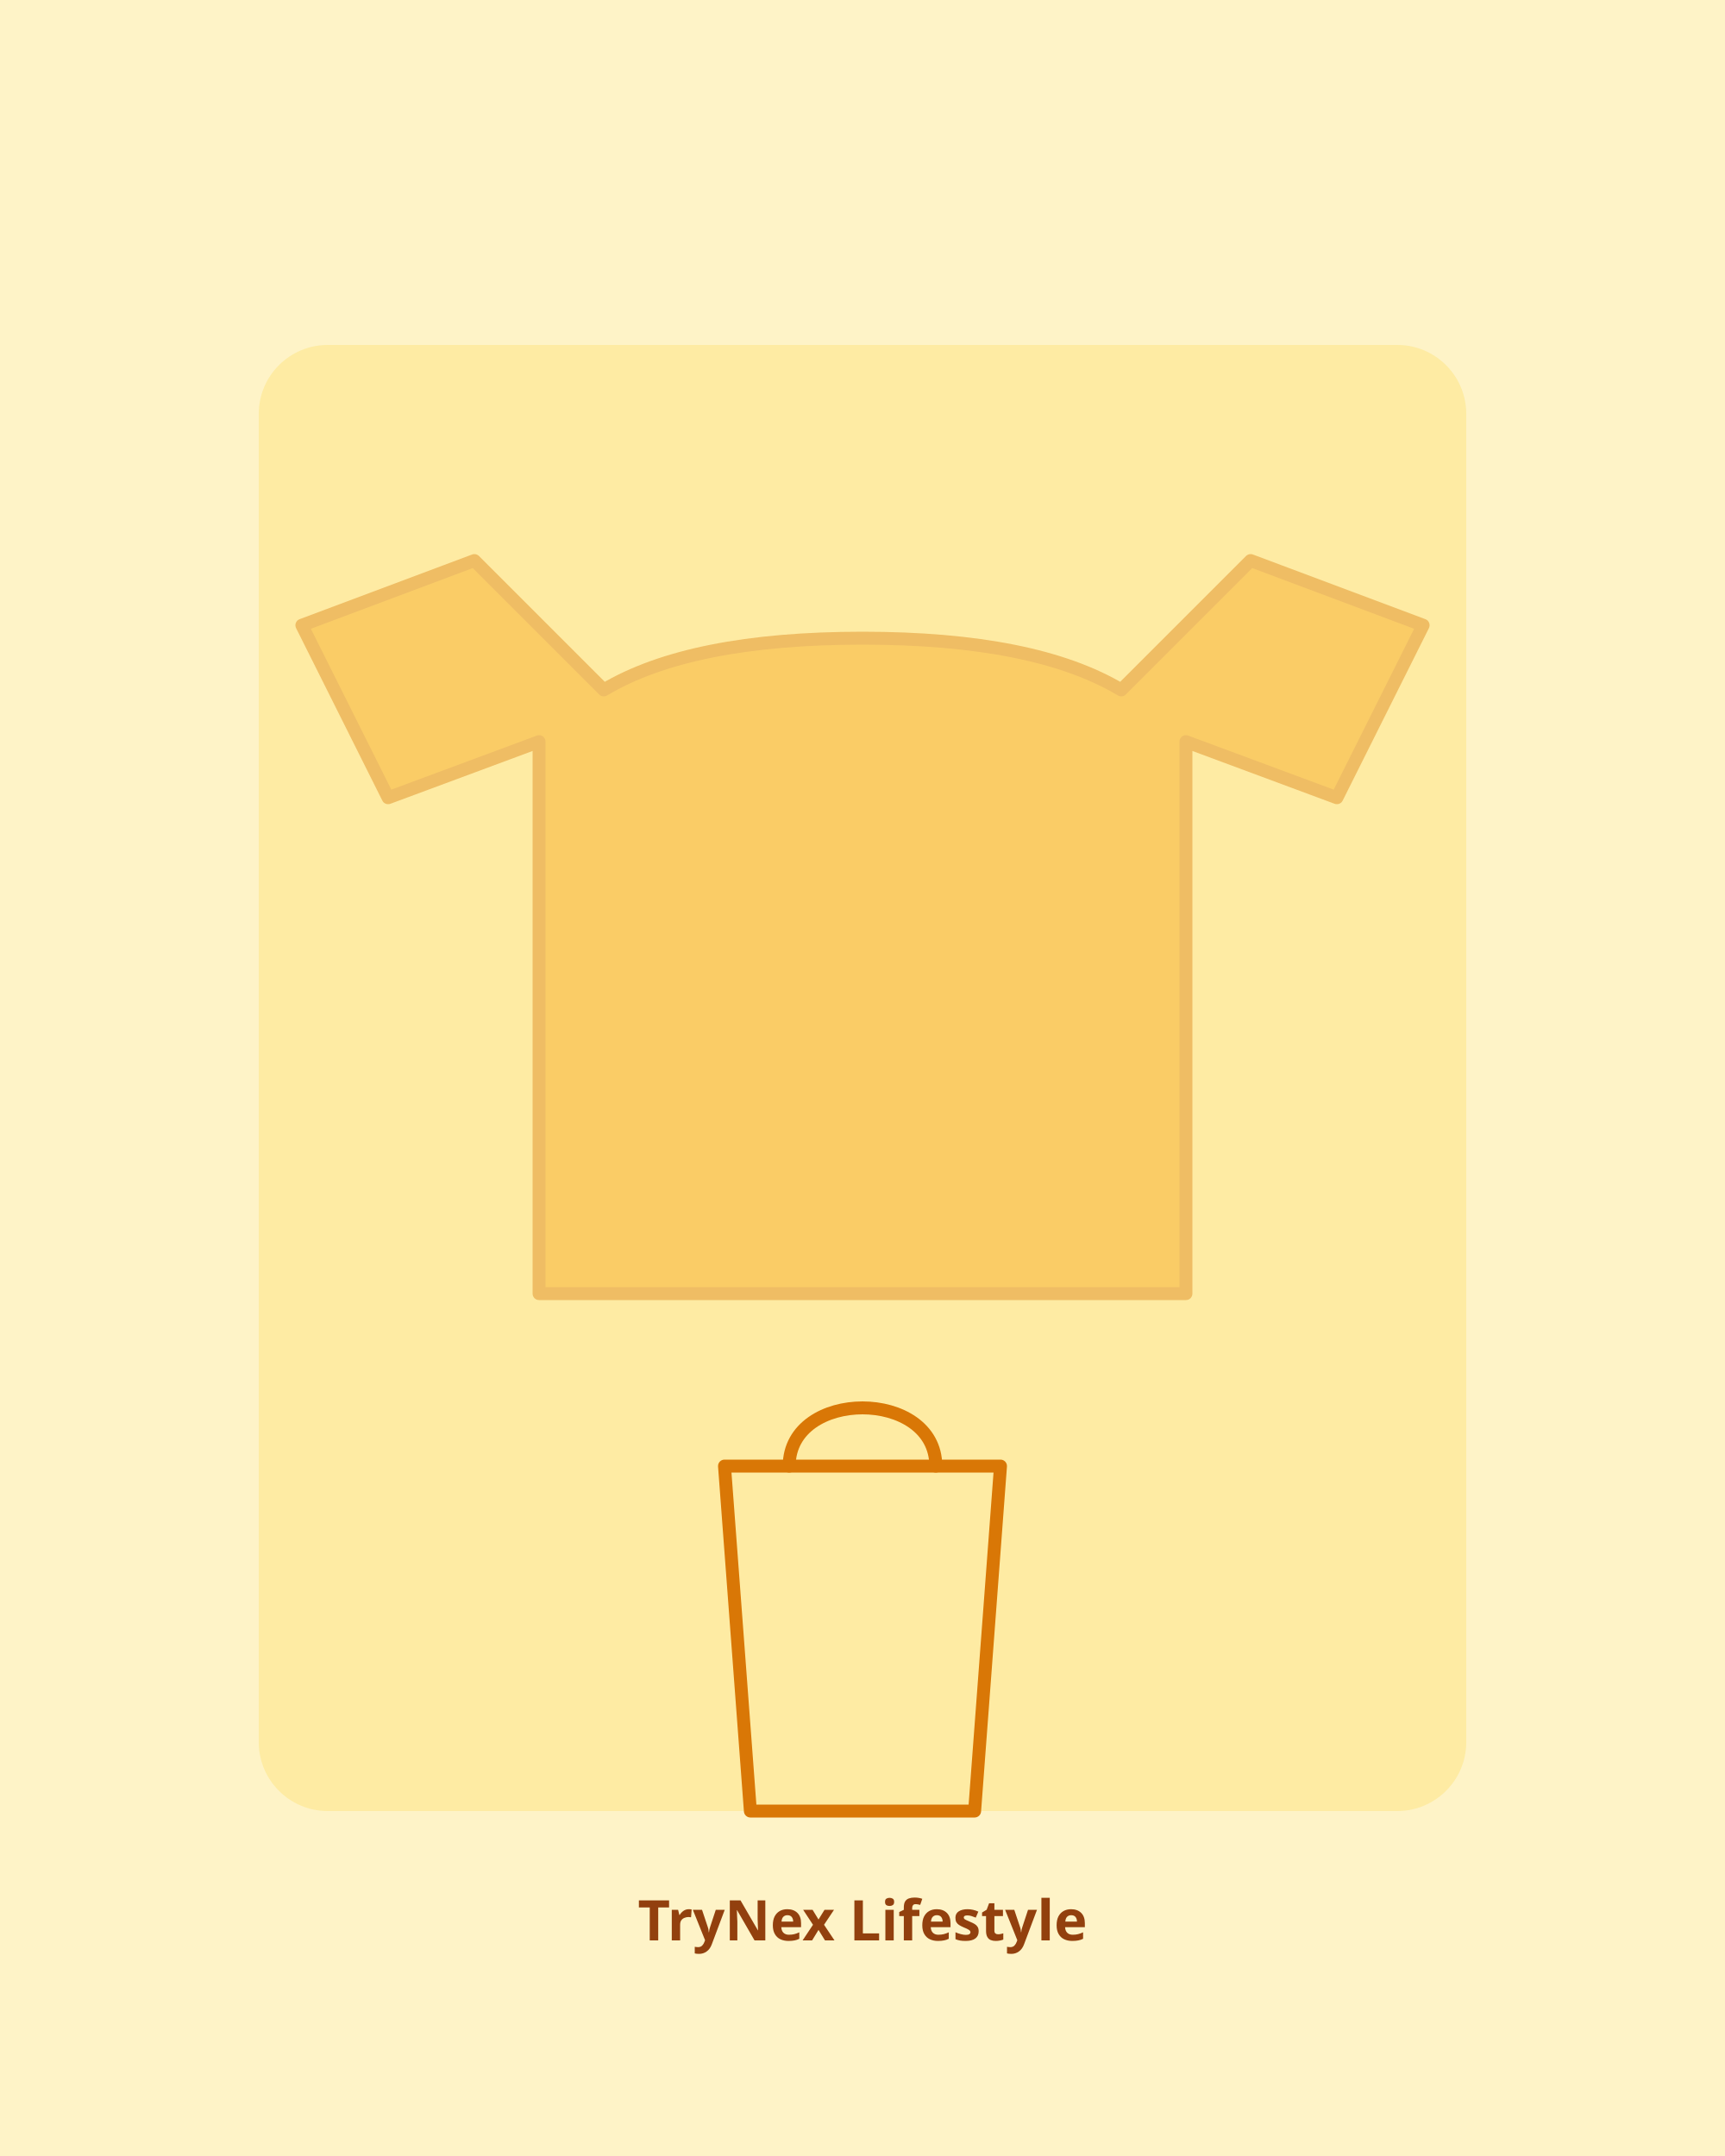
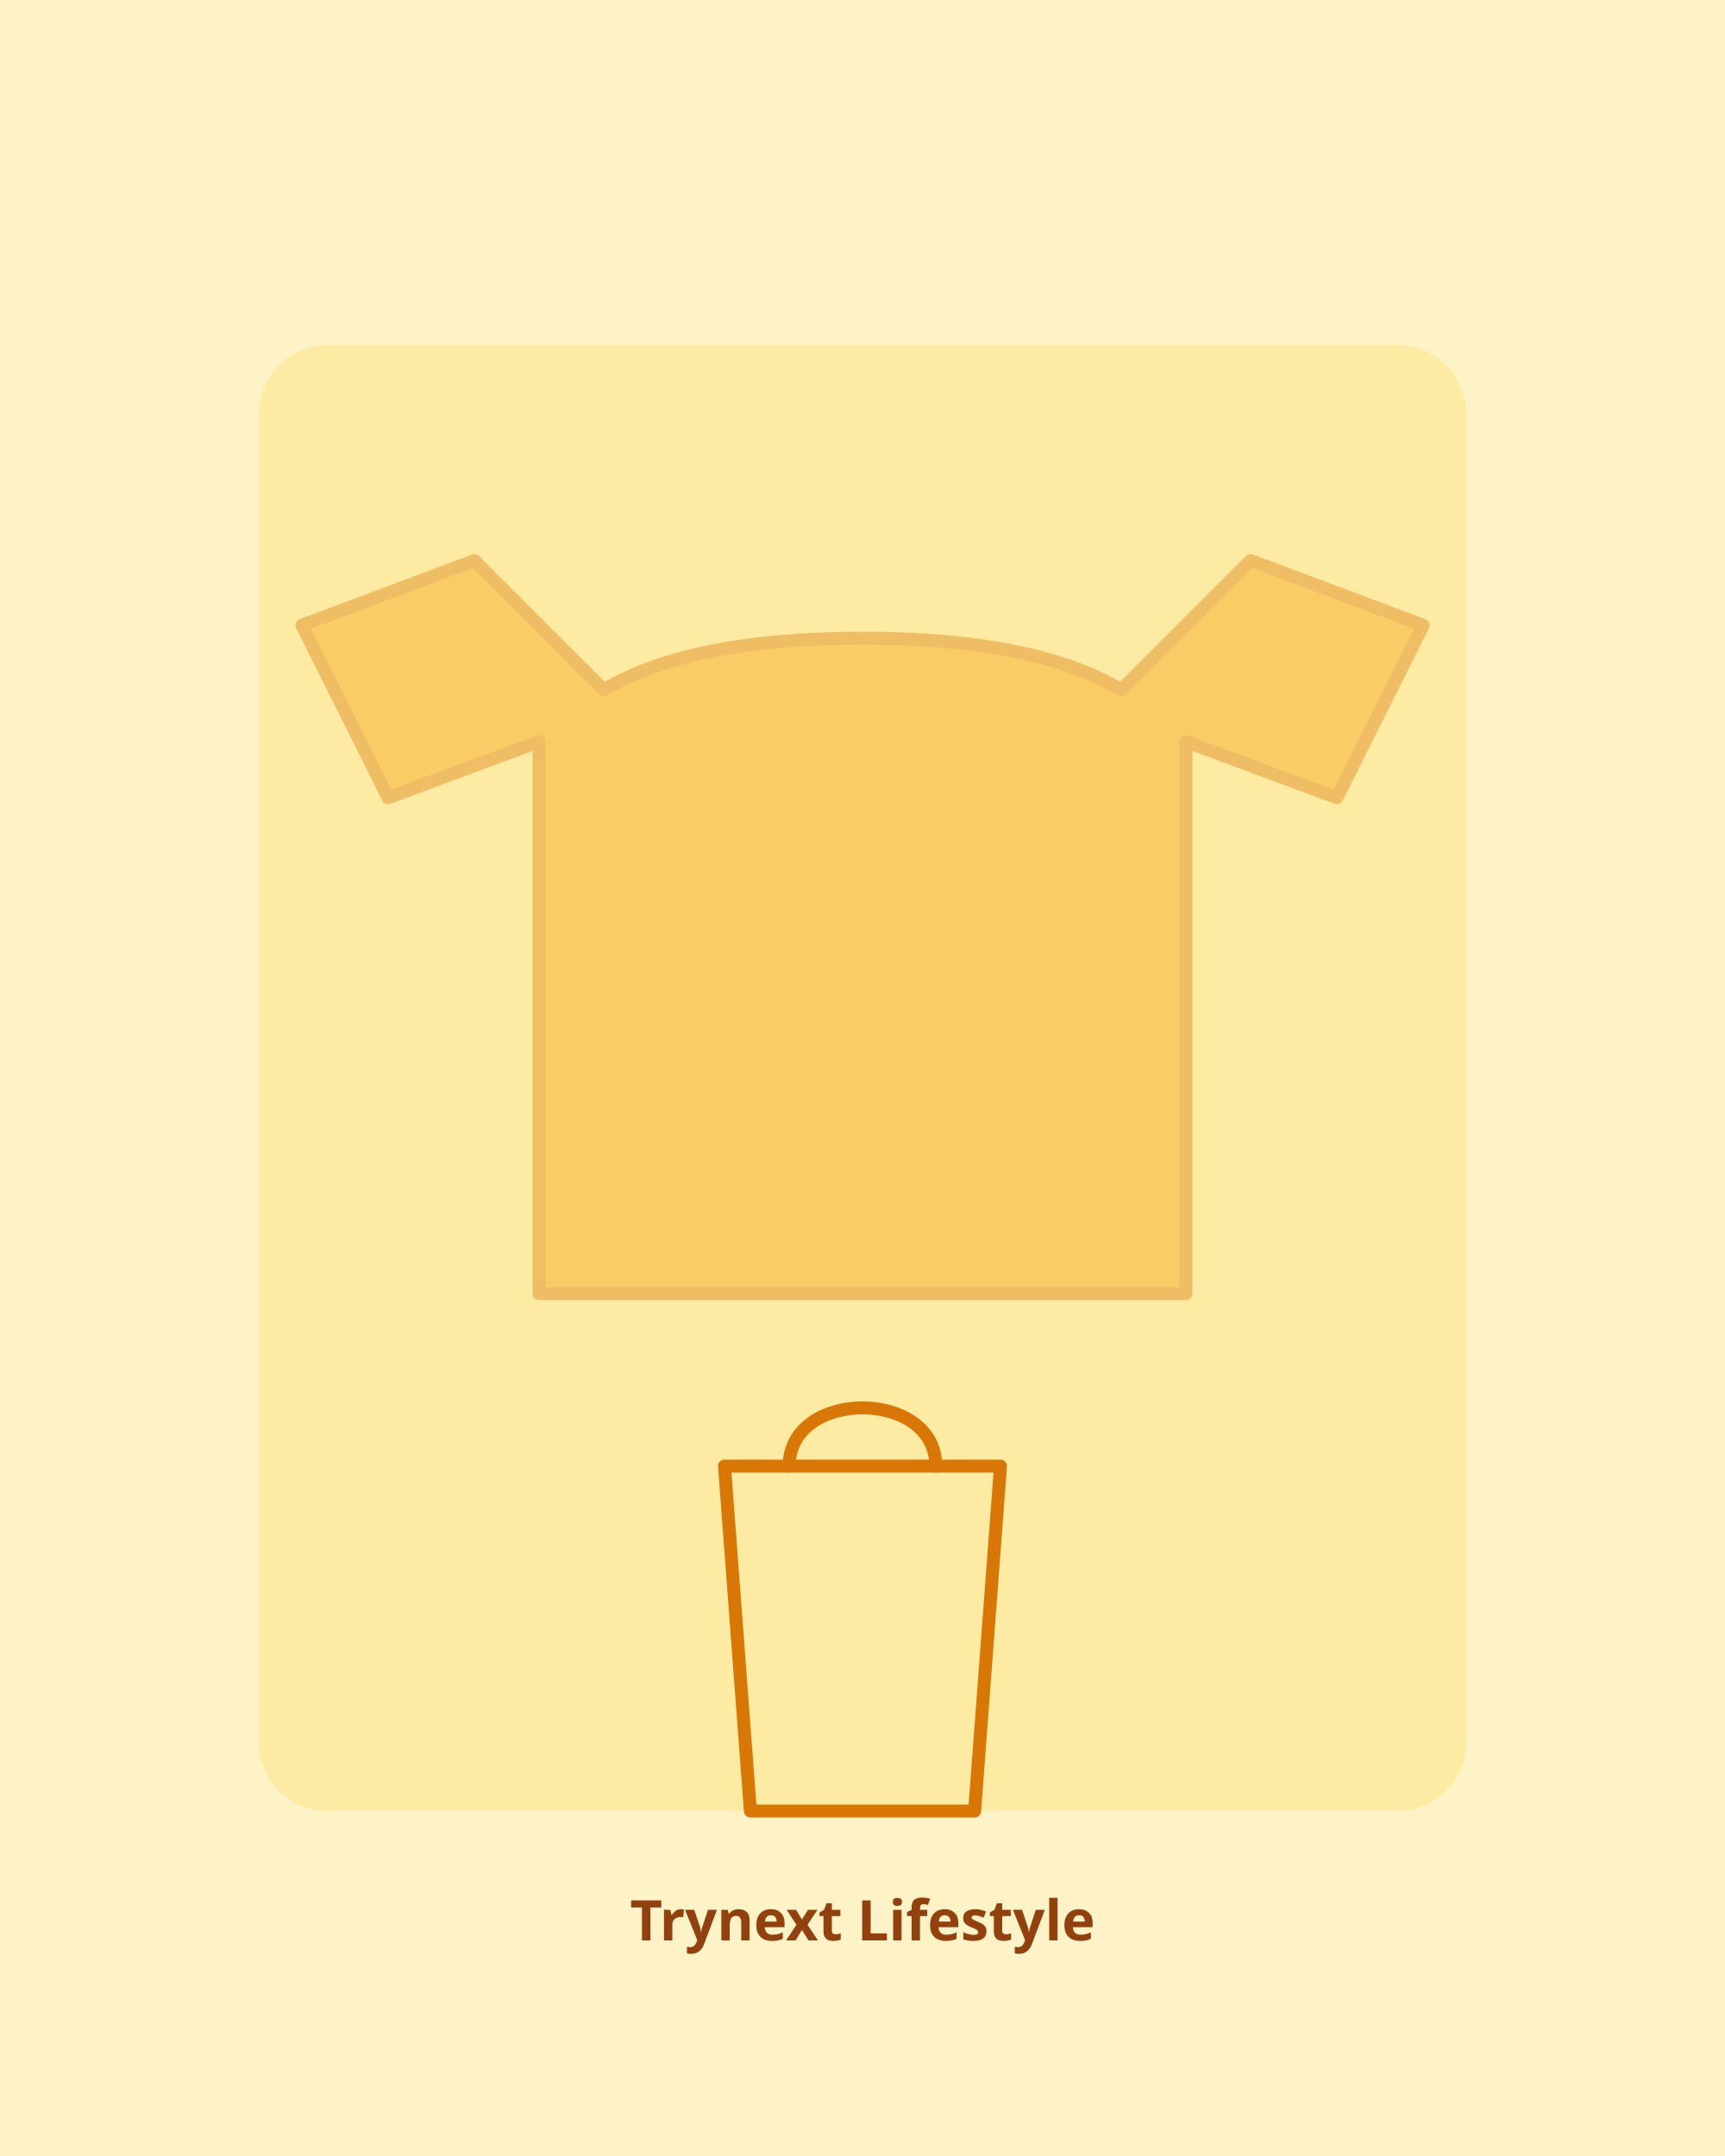
<svg xmlns="http://www.w3.org/2000/svg" viewBox="0 0 400 500" fill="none">
  <rect width="400" height="500" fill="#FEF3C7" />
  <rect x="60" y="80" width="280" height="340" rx="16" fill="#FDE68A" opacity="0.6" />
  <path d="M140 160 L110 130 L70 145 L90 185 L125 172 L125 300 L275 300 L275 172 L310 185 L330 145 L290 130 L260 160 Q240 148 200 148 Q160 148 140 160Z" fill="#F59E0B" opacity="0.4" stroke="#D97706" stroke-width="3" stroke-linejoin="round" />
  <path d="M168 340 L232 340 L226 420 L174 420 Z" fill="none" stroke="#D97706" stroke-width="3" stroke-linejoin="round" />
  <path d="M183 340 C183 322 217 322 217 340" fill="none" stroke="#D97706" stroke-width="3" stroke-linecap="round" />
-   <text x="200" y="450" text-anchor="middle" font-family="system-ui, sans-serif" font-size="13" fill="#92400E" font-weight="600">TryNex Lifestyle</text>
+   <text x="200" y="450" text-anchor="middle" font-family="system-ui, sans-serif" font-size="13" fill="#92400E" font-weight="600">Trynext Lifestyle</text>
</svg>
